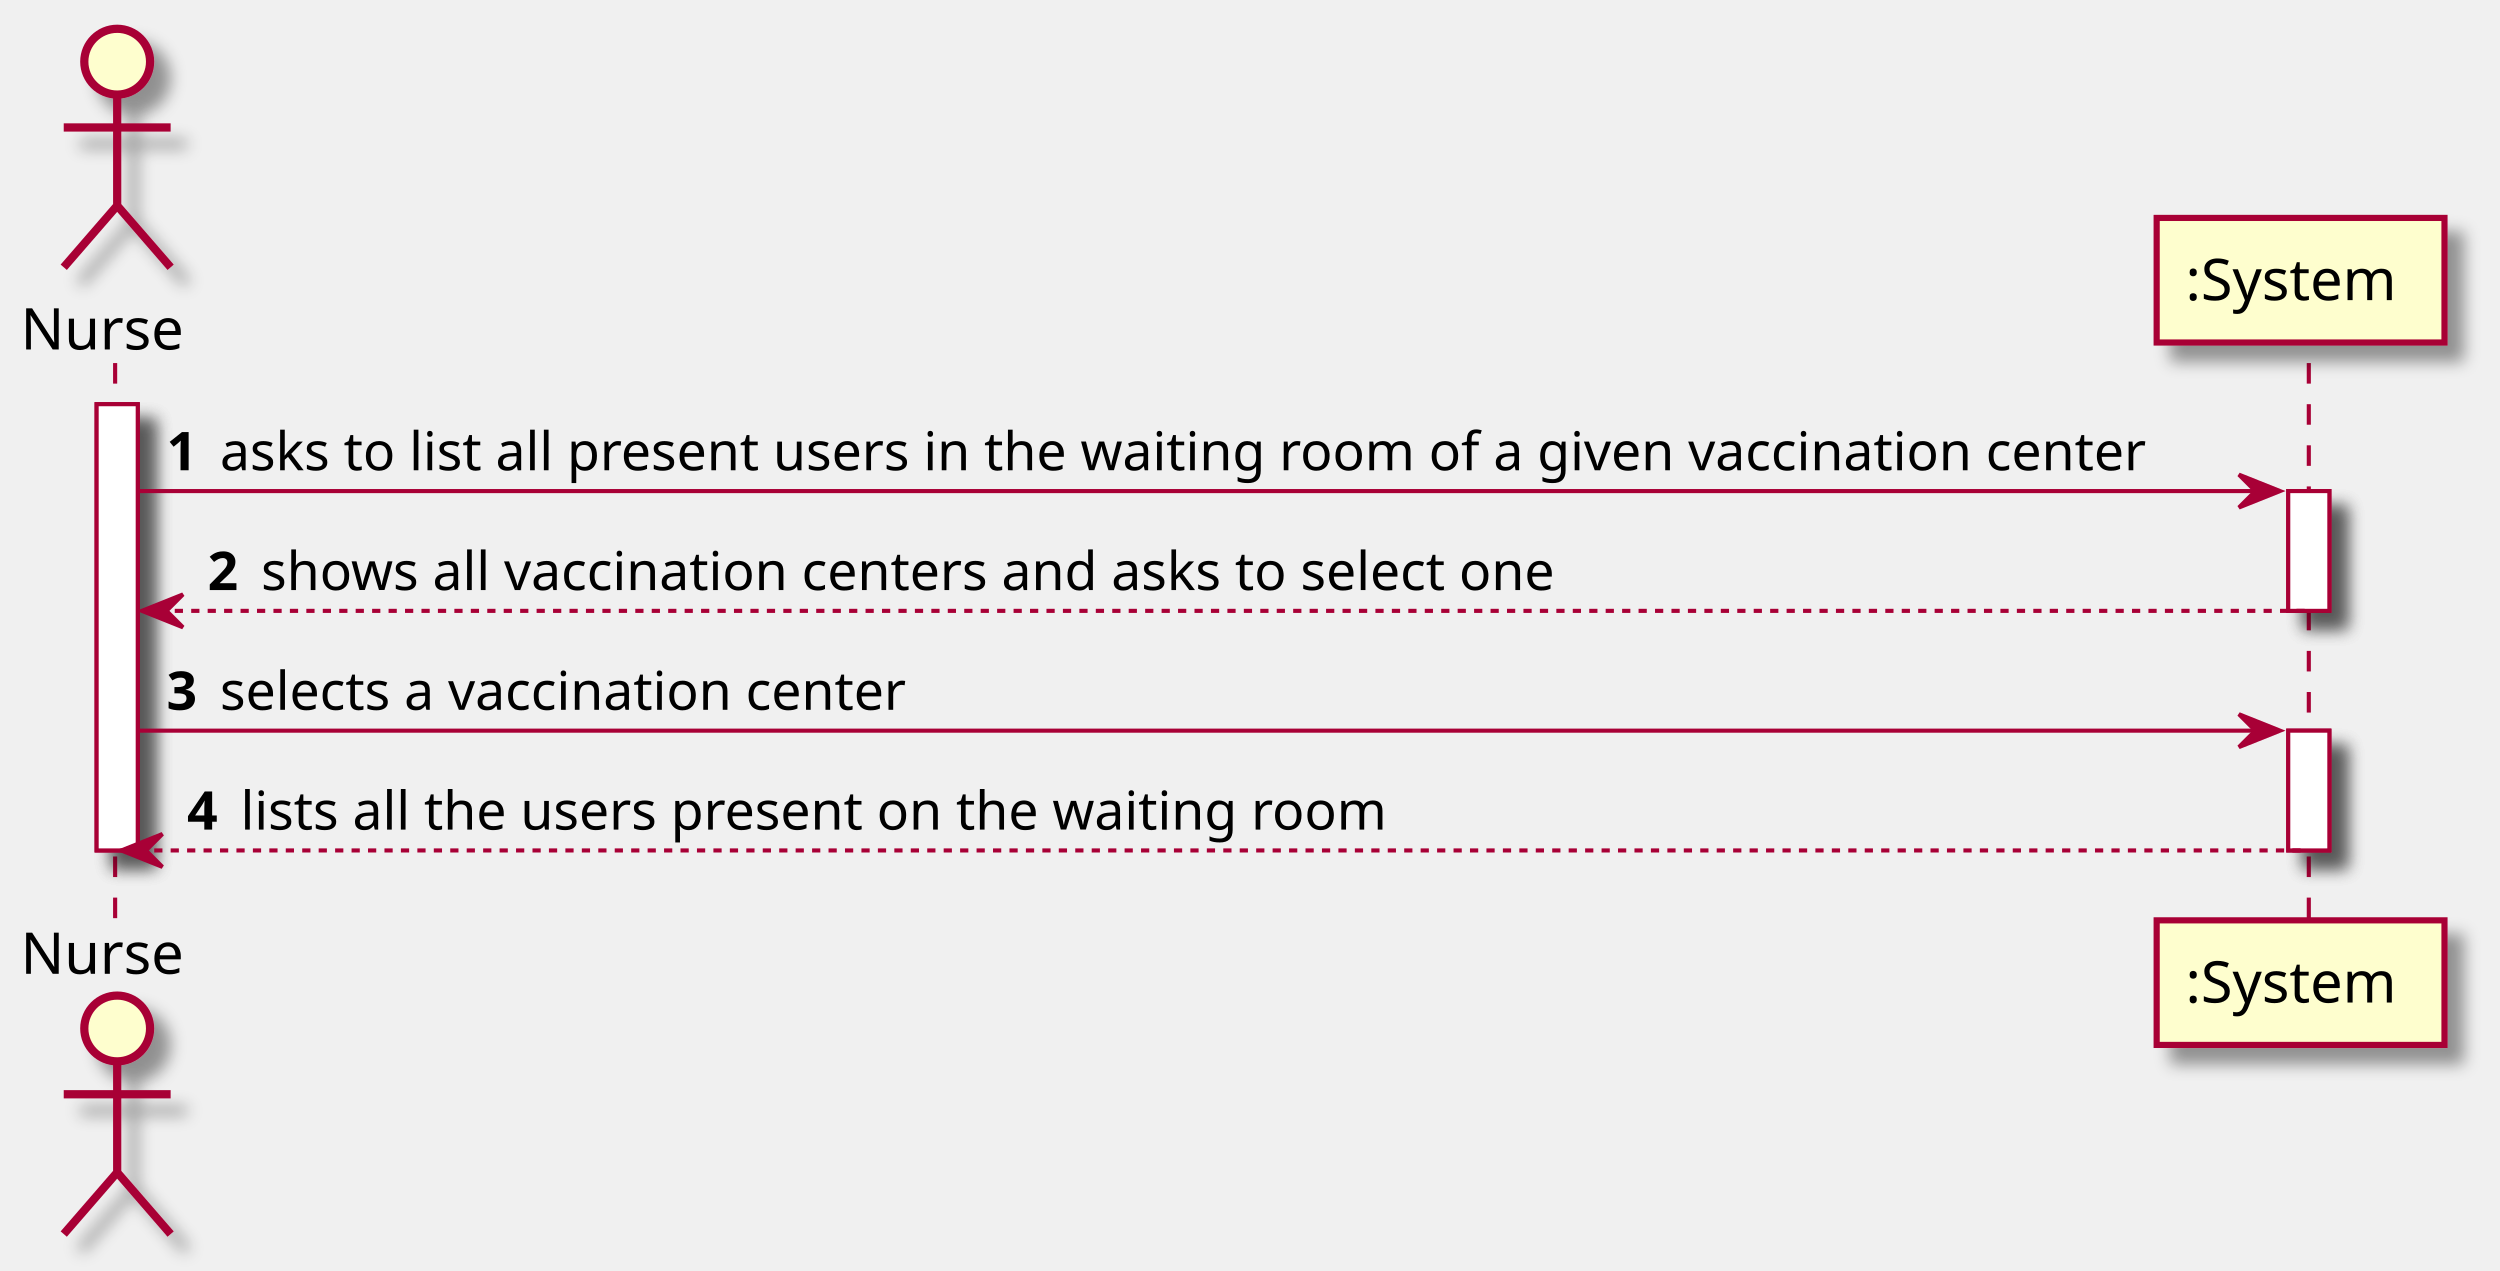
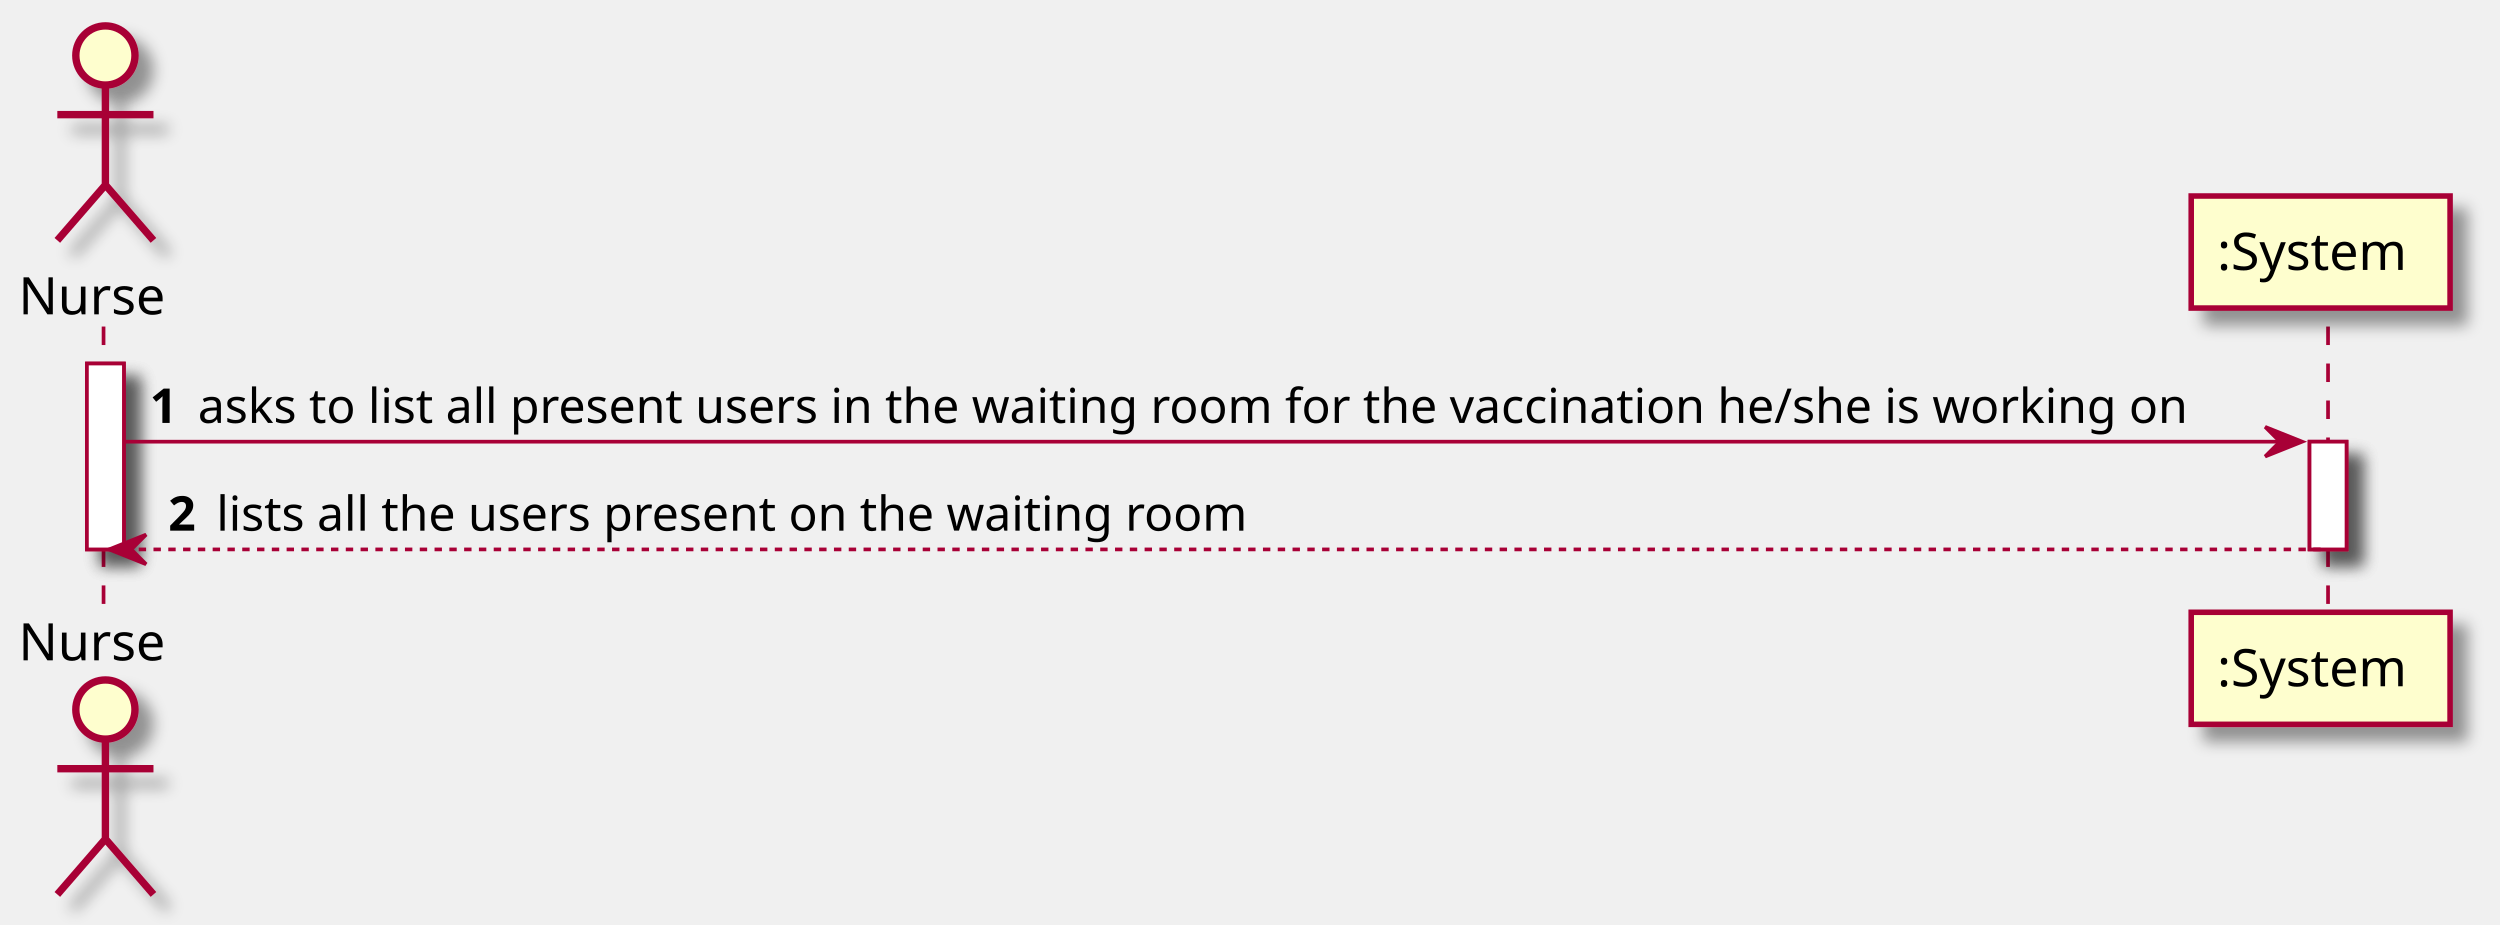
- <svg xmlns="http://www.w3.org/2000/svg" contentScriptType="application/ecmascript" contentStyleType="text/css" height="309px" preserveAspectRatio="none" style="width:608px;height:309px;background:#FFFFFF;" version="1.1" viewBox="0 0 608 309" width="608px" zoomAndPan="magnify">
+ <svg xmlns="http://www.w3.org/2000/svg" contentScriptType="application/ecmascript" contentStyleType="text/css" height="250px" preserveAspectRatio="none" style="width:676px;height:250px;background:#FFFFFF;" version="1.1" viewBox="0 0 676 250" width="676px" zoomAndPan="magnify">
  <defs>
-     <filter height="300%" id="f1r2v1ihq2f1b8" width="300%" x="-1" y="-1">
+     <filter height="300%" id="f15ey7x45imepr" width="300%" x="-1" y="-1">
      <feGaussianBlur result="blurOut" stdDeviation="2.0" />
      <feColorMatrix in="blurOut" result="blurOut2" type="matrix" values="0 0 0 0 0 0 0 0 0 0 0 0 0 0 0 0 0 0 .4 0" />
      <feOffset dx="4.0" dy="4.0" in="blurOut2" result="blurOut3" />
      <feBlend in="SourceGraphic" in2="blurOut3" mode="normal" />
    </filter>
  </defs>
  <g>
-     <rect fill="#FFFFFF" filter="url(#f1r2v1ihq2f1b8)" height="108.531" style="stroke:#A80036;stroke-width:1.0;" width="10" x="23.5" y="98.297" />
-     <rect fill="#FFFFFF" filter="url(#f1r2v1ihq2f1b8)" height="29.133" style="stroke:#A80036;stroke-width:1.0;" width="10" x="556.5" y="119.43" />
-     <rect fill="#FFFFFF" filter="url(#f1r2v1ihq2f1b8)" height="29.133" style="stroke:#A80036;stroke-width:1.0;" width="10" x="556.5" y="177.695" />
-     <line style="stroke:#A80036;stroke-width:1.0;stroke-dasharray:5.0,5.0;" x1="28" x2="28" y1="88.297" y2="224.828" />
-     <line style="stroke:#A80036;stroke-width:1.0;stroke-dasharray:5.0,5.0;" x1="561.5" x2="561.5" y1="88.297" y2="224.828" />
+     <rect fill="#FFFFFF" filter="url(#f15ey7x45imepr)" height="50.266" style="stroke:#A80036;stroke-width:1.0;" width="10" x="23.5" y="98.297" />
+     <rect fill="#FFFFFF" filter="url(#f15ey7x45imepr)" height="29.133" style="stroke:#A80036;stroke-width:1.0;" width="10" x="624.5" y="119.43" />
+     <line style="stroke:#A80036;stroke-width:1.0;stroke-dasharray:5.0,5.0;" x1="28" x2="28" y1="88.297" y2="166.562" />
+     <line style="stroke:#A80036;stroke-width:1.0;stroke-dasharray:5.0,5.0;" x1="629.5" x2="629.5" y1="88.297" y2="166.562" />
    <text fill="#000000" font-family="sans-serif" font-size="14" lengthAdjust="spacing" textLength="41" x="5" y="84.995">Nurse</text>
-     <ellipse cx="28.5" cy="15" fill="#FEFECE" filter="url(#f1r2v1ihq2f1b8)" rx="8" ry="8" style="stroke:#A80036;stroke-width:2.0;" />
-     <path d="M28.5,23 L28.5,50 M15.5,31 L41.5,31 M28.5,50 L15.5,65 M28.5,50 L41.5,65 " fill="none" filter="url(#f1r2v1ihq2f1b8)" style="stroke:#A80036;stroke-width:2.0;" />
-     <text fill="#000000" font-family="sans-serif" font-size="14" lengthAdjust="spacing" textLength="41" x="5" y="236.823">Nurse</text>
-     <ellipse cx="28.5" cy="250.125" fill="#FEFECE" filter="url(#f1r2v1ihq2f1b8)" rx="8" ry="8" style="stroke:#A80036;stroke-width:2.0;" />
-     <path d="M28.5,258.125 L28.5,285.125 M15.5,266.125 L41.5,266.125 M28.5,285.125 L15.5,300.125 M28.5,285.125 L41.5,300.125 " fill="none" filter="url(#f1r2v1ihq2f1b8)" style="stroke:#A80036;stroke-width:2.0;" />
-     <rect fill="#FEFECE" filter="url(#f1r2v1ihq2f1b8)" height="30.297" style="stroke:#A80036;stroke-width:1.5;" width="70" x="524.5" y="53" />
-     <text fill="#000000" font-family="sans-serif" font-size="14" lengthAdjust="spacing" textLength="56" x="531.5" y="72.995">:System</text>
-     <rect fill="#FEFECE" filter="url(#f1r2v1ihq2f1b8)" height="30.297" style="stroke:#A80036;stroke-width:1.5;" width="70" x="524.5" y="223.828" />
-     <text fill="#000000" font-family="sans-serif" font-size="14" lengthAdjust="spacing" textLength="56" x="531.5" y="243.823">:System</text>
-     <rect fill="#FFFFFF" filter="url(#f1r2v1ihq2f1b8)" height="108.531" style="stroke:#A80036;stroke-width:1.0;" width="10" x="23.5" y="98.297" />
-     <rect fill="#FFFFFF" filter="url(#f1r2v1ihq2f1b8)" height="29.133" style="stroke:#A80036;stroke-width:1.0;" width="10" x="556.5" y="119.43" />
-     <rect fill="#FFFFFF" filter="url(#f1r2v1ihq2f1b8)" height="29.133" style="stroke:#A80036;stroke-width:1.0;" width="10" x="556.5" y="177.695" />
-     <polygon fill="#A80036" points="544.5,115.43,554.5,119.43,544.5,123.43,548.5,119.43" style="stroke:#A80036;stroke-width:1.0;" />
-     <line style="stroke:#A80036;stroke-width:1.0;" x1="33.5" x2="550.5" y1="119.43" y2="119.43" />
+     <ellipse cx="28.5" cy="15" fill="#FEFECE" filter="url(#f15ey7x45imepr)" rx="8" ry="8" style="stroke:#A80036;stroke-width:2.0;" />
+     <path d="M28.5,23 L28.5,50 M15.5,31 L41.5,31 M28.5,50 L15.5,65 M28.5,50 L41.5,65 " fill="none" filter="url(#f15ey7x45imepr)" style="stroke:#A80036;stroke-width:2.0;" />
+     <text fill="#000000" font-family="sans-serif" font-size="14" lengthAdjust="spacing" textLength="41" x="5" y="178.558">Nurse</text>
+     <ellipse cx="28.5" cy="191.859" fill="#FEFECE" filter="url(#f15ey7x45imepr)" rx="8" ry="8" style="stroke:#A80036;stroke-width:2.0;" />
+     <path d="M28.5,199.859 L28.5,226.859 M15.5,207.859 L41.5,207.859 M28.5,226.859 L15.5,241.859 M28.5,226.859 L41.5,241.859 " fill="none" filter="url(#f15ey7x45imepr)" style="stroke:#A80036;stroke-width:2.0;" />
+     <rect fill="#FEFECE" filter="url(#f15ey7x45imepr)" height="30.297" style="stroke:#A80036;stroke-width:1.5;" width="70" x="592.5" y="53" />
+     <text fill="#000000" font-family="sans-serif" font-size="14" lengthAdjust="spacing" textLength="56" x="599.5" y="72.995">:System</text>
+     <rect fill="#FEFECE" filter="url(#f15ey7x45imepr)" height="30.297" style="stroke:#A80036;stroke-width:1.5;" width="70" x="592.5" y="165.562" />
+     <text fill="#000000" font-family="sans-serif" font-size="14" lengthAdjust="spacing" textLength="56" x="599.5" y="185.558">:System</text>
+     <rect fill="#FFFFFF" filter="url(#f15ey7x45imepr)" height="50.266" style="stroke:#A80036;stroke-width:1.0;" width="10" x="23.5" y="98.297" />
+     <rect fill="#FFFFFF" filter="url(#f15ey7x45imepr)" height="29.133" style="stroke:#A80036;stroke-width:1.0;" width="10" x="624.5" y="119.43" />
+     <polygon fill="#A80036" points="612.5,115.43,622.5,119.43,612.5,123.43,616.5,119.43" style="stroke:#A80036;stroke-width:1.0;" />
+     <line style="stroke:#A80036;stroke-width:1.0;" x1="33.5" x2="618.5" y1="119.43" y2="119.43" />
    <text fill="#000000" font-family="sans-serif" font-size="13" font-weight="bold" lengthAdjust="spacing" textLength="9" x="40.5" y="114.364">1</text>
-     <text fill="#000000" font-family="sans-serif" font-size="13" lengthAdjust="spacing" textLength="491" x="53.5" y="114.364">asks to list all present users in the waiting room of a given vaccination center</text>
-     <polygon fill="#A80036" points="44.5,144.562,34.5,148.562,44.5,152.562,40.5,148.562" style="stroke:#A80036;stroke-width:1.0;" />
-     <line style="stroke:#A80036;stroke-width:1.0;stroke-dasharray:2.0,2.0;" x1="38.5" x2="560.5" y1="148.562" y2="148.562" />
-     <text fill="#000000" font-family="sans-serif" font-size="13" font-weight="bold" lengthAdjust="spacing" textLength="9" x="50.5" y="143.497">2</text>
-     <text fill="#000000" font-family="sans-serif" font-size="13" lengthAdjust="spacing" textLength="333" x="63.5" y="143.497">shows all vaccination centers and asks to select one</text>
-     <polygon fill="#A80036" points="544.5,173.695,554.5,177.695,544.5,181.695,548.5,177.695" style="stroke:#A80036;stroke-width:1.0;" />
-     <line style="stroke:#A80036;stroke-width:1.0;" x1="33.5" x2="550.5" y1="177.695" y2="177.695" />
-     <text fill="#000000" font-family="sans-serif" font-size="13" font-weight="bold" lengthAdjust="spacing" textLength="9" x="40.5" y="172.629">3</text>
-     <text fill="#000000" font-family="sans-serif" font-size="13" lengthAdjust="spacing" textLength="178" x="53.5" y="172.629">selects a vaccination center</text>
-     <polygon fill="#A80036" points="39.5,202.828,29.5,206.828,39.5,210.828,35.5,206.828" style="stroke:#A80036;stroke-width:1.0;" />
-     <line style="stroke:#A80036;stroke-width:1.0;stroke-dasharray:2.0,2.0;" x1="33.5" x2="560.5" y1="206.828" y2="206.828" />
-     <text fill="#000000" font-family="sans-serif" font-size="13" font-weight="bold" lengthAdjust="spacing" textLength="9" x="45.5" y="201.762">4</text>
-     <text fill="#000000" font-family="sans-serif" font-size="13" lengthAdjust="spacing" textLength="291" x="58.5" y="201.762">lists all the users present on the waiting room</text>
+     <text fill="#000000" font-family="sans-serif" font-size="13" lengthAdjust="spacing" textLength="559" x="53.5" y="114.364">asks to list all present users in the waiting room for the vaccination he/she is working on</text>
+     <polygon fill="#A80036" points="39.5,144.562,29.5,148.562,39.5,152.562,35.5,148.562" style="stroke:#A80036;stroke-width:1.0;" />
+     <line style="stroke:#A80036;stroke-width:1.0;stroke-dasharray:2.0,2.0;" x1="33.5" x2="628.5" y1="148.562" y2="148.562" />
+     <text fill="#000000" font-family="sans-serif" font-size="13" font-weight="bold" lengthAdjust="spacing" textLength="9" x="45.5" y="143.497">2</text>
+     <text fill="#000000" font-family="sans-serif" font-size="13" lengthAdjust="spacing" textLength="291" x="58.5" y="143.497">lists all the users present on the waiting room</text>
  </g>
</svg>
